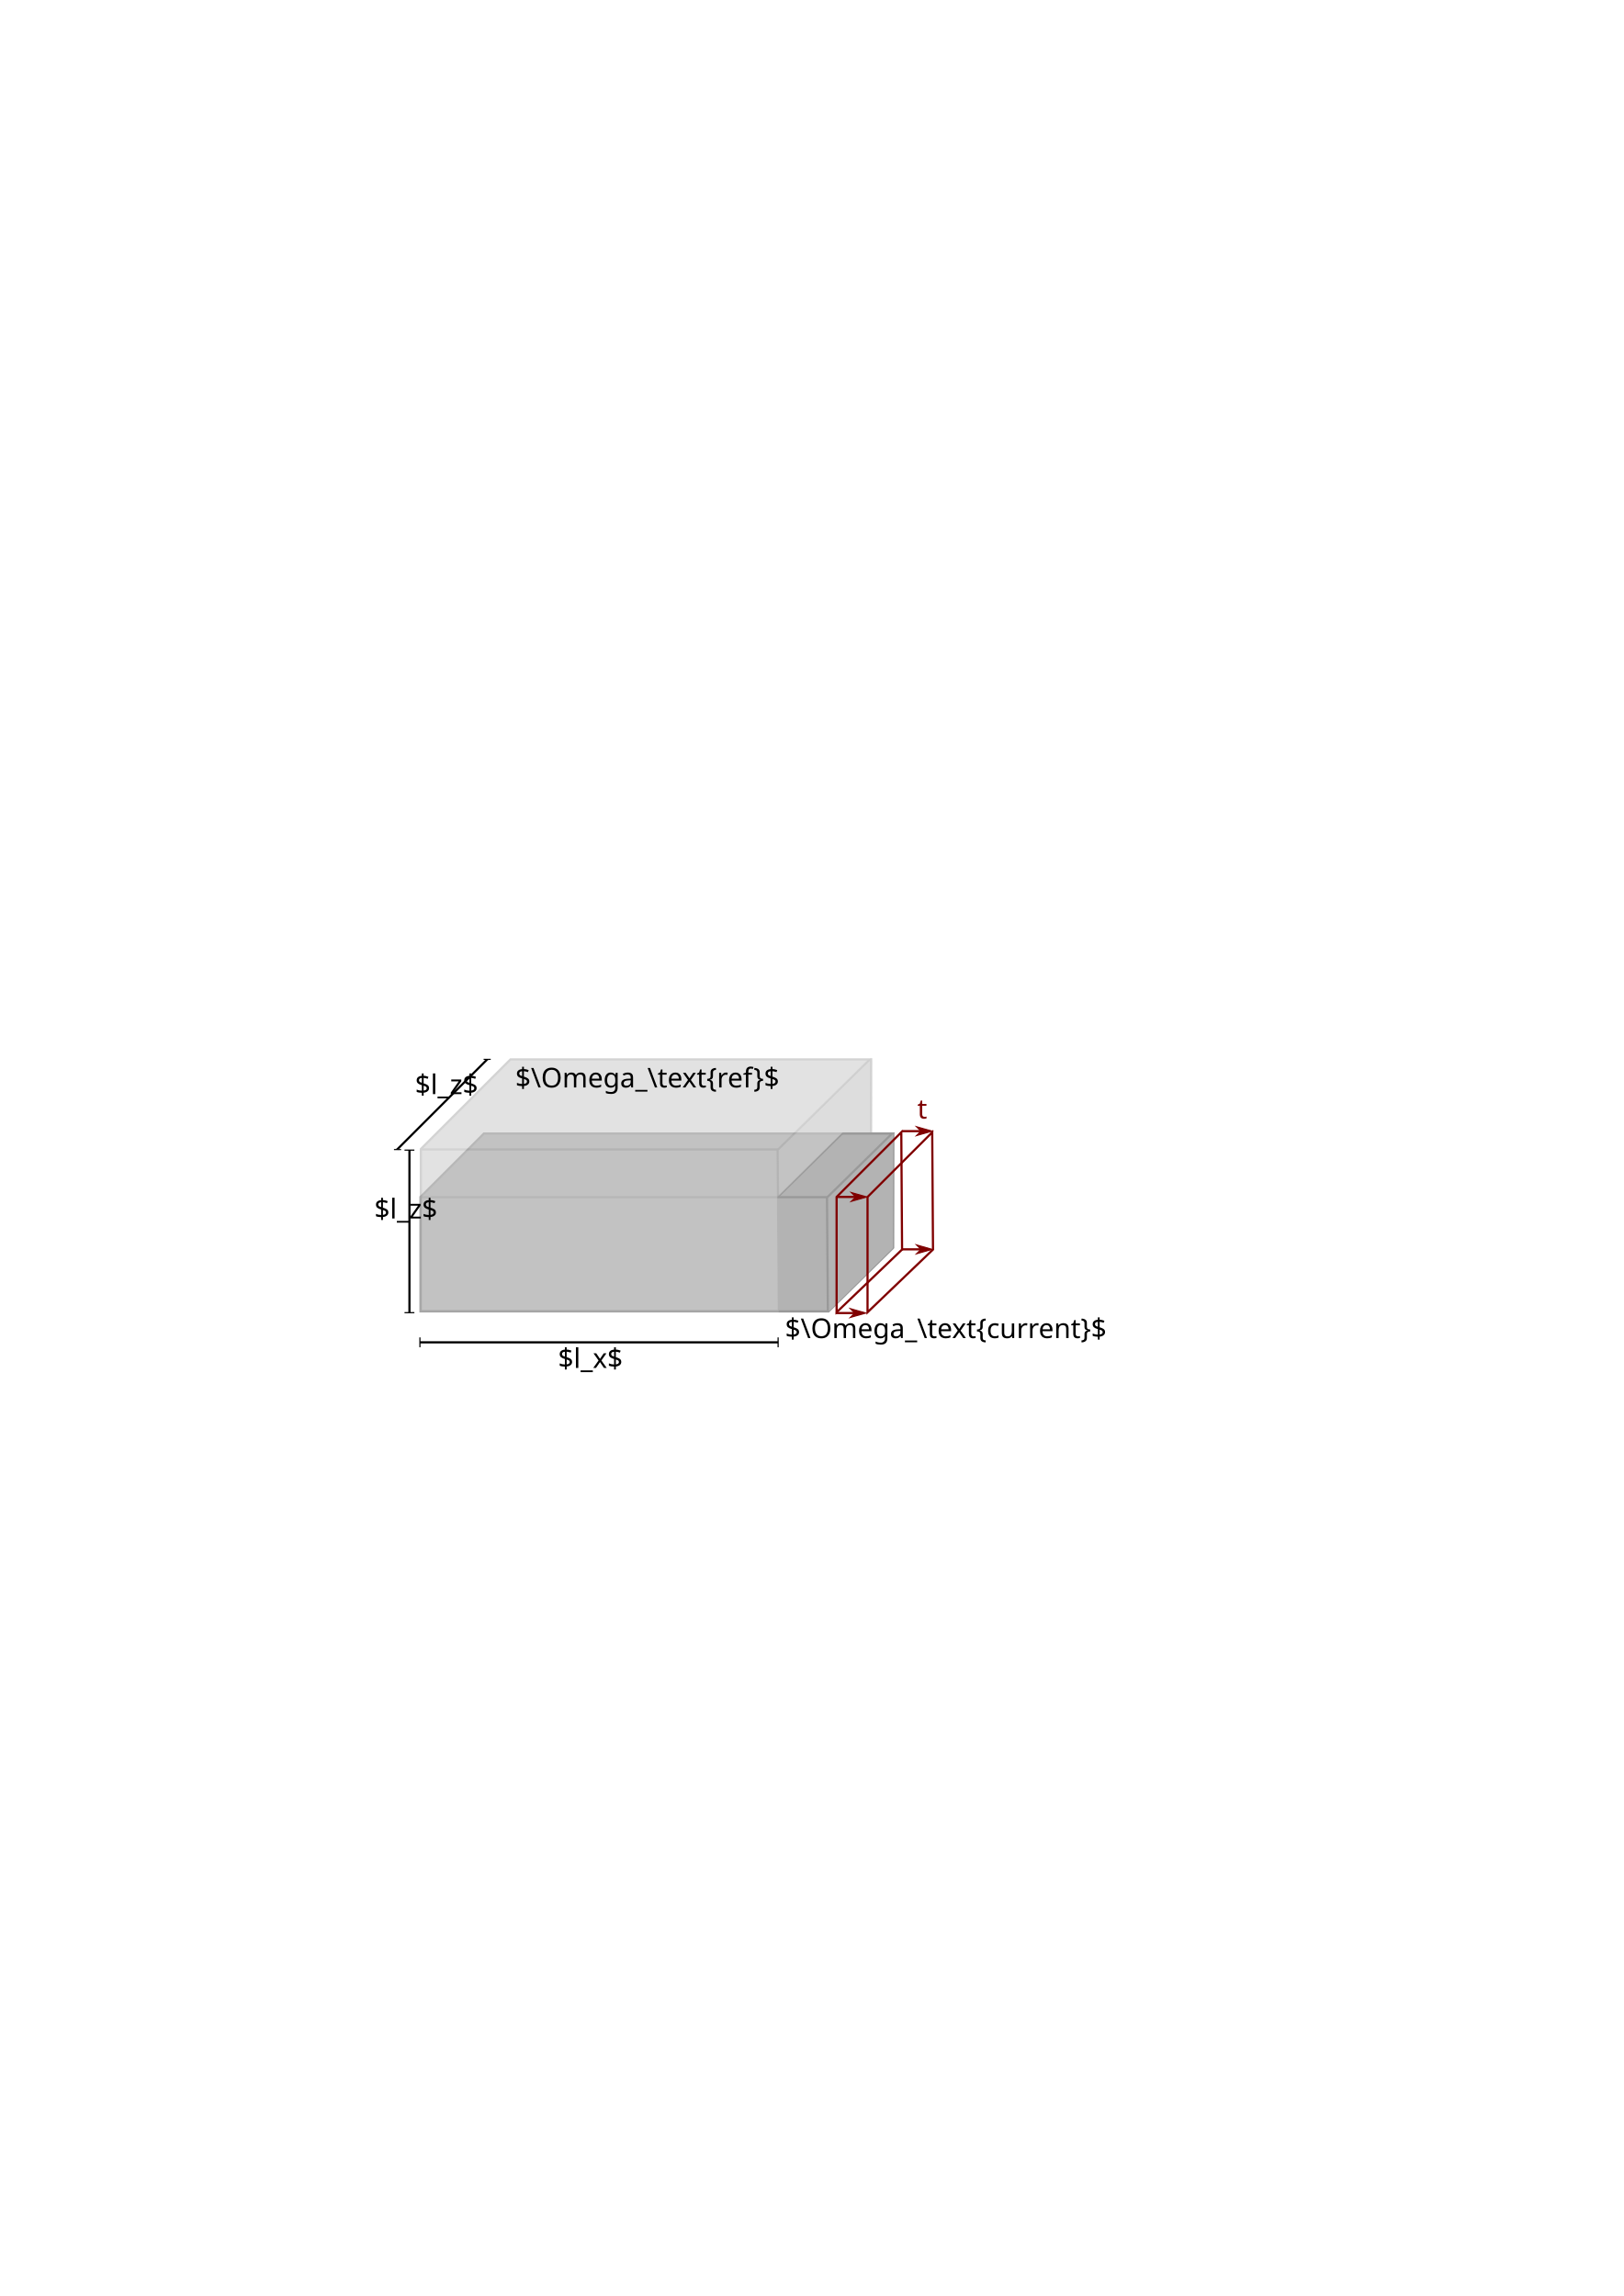
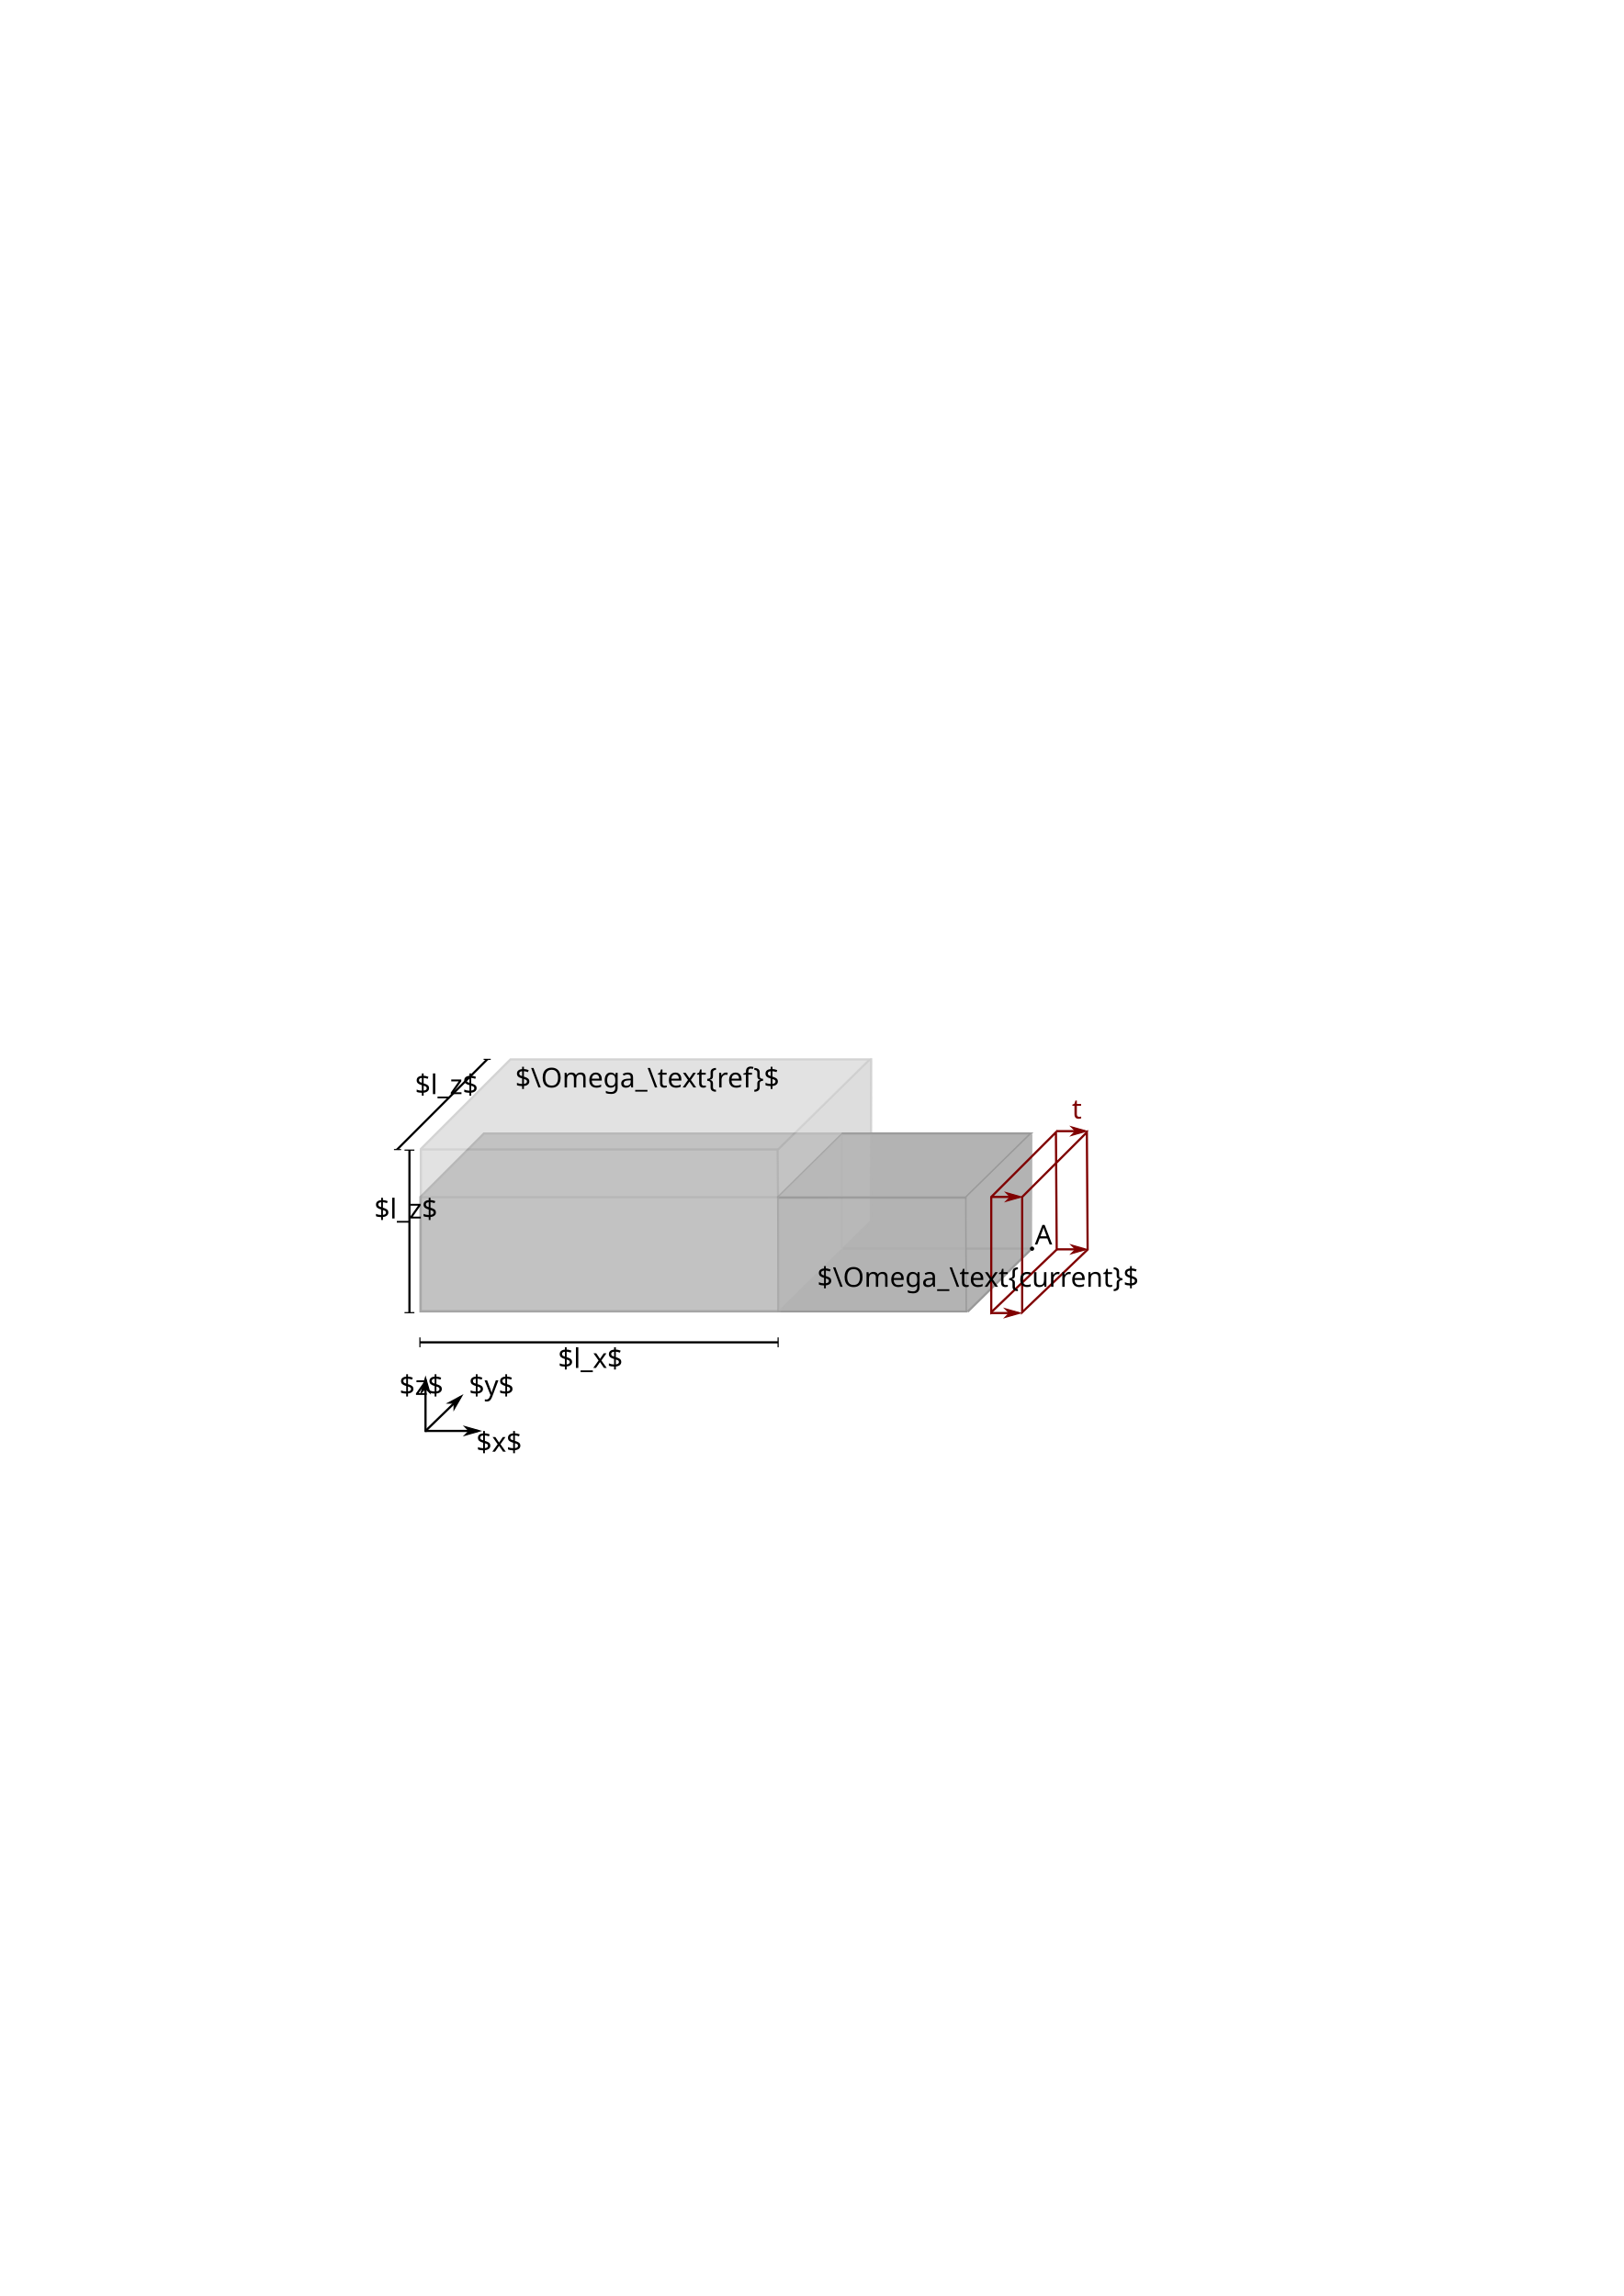
<svg xmlns="http://www.w3.org/2000/svg" width="210mm" height="297mm" viewBox="0 0 744.094 1052.362" id="svg2" version="1.1">
  <defs id="defs4">
+     <marker orient="auto" refY="0.0" refX="0.0" id="marker4517" style="overflow:visible;">
+       <path id="path4519" d="M 0.0,0.0 L 5.0,-5.0 L -12.5,0.0 L 5.0,5.0 L 0.0,0.0 z " style="fill-rule:evenodd;stroke:#000000;stroke-width:1pt;stroke-opacity:1;fill:#000000;fill-opacity:1" transform="scale(0.4) rotate(180) translate(10,0)" />
+     </marker>
+     <marker style="overflow:visible;" id="marker4503" refX="0.0" refY="0.0" orient="auto">
+       <path transform="scale(0.4) rotate(180) translate(10,0)" style="fill-rule:evenodd;stroke:#000000;stroke-width:1pt;stroke-opacity:1;fill:#000000;fill-opacity:1" d="M 0.0,0.0 L 5.0,-5.0 L -12.5,0.0 L 5.0,5.0 L 0.0,0.0 z " id="path4505" />
+     </marker>
+     <marker orient="auto" refY="0.0" refX="0.0" id="marker4498" style="overflow:visible;">
+       <path id="path4251" d="M 0.0,0.0 L 5.0,-5.0 L -12.5,0.0 L 5.0,5.0 L 0.0,0.0 z " style="fill-rule:evenodd;stroke:#000000;stroke-width:1pt;stroke-opacity:1;fill:#000000;fill-opacity:1" transform="scale(0.4) rotate(180) translate(10,0)" />
+     </marker>
    <marker orient="auto" refY="0.0" refX="0.0" id="marker6719" style="overflow:visible">
      <path id="path6721" d="M 0.0,5.65 L 0.0,-5.65" style="fill:none;fill-opacity:0.75;fill-rule:evenodd;stroke:#000000;stroke-width:1pt;stroke-opacity:1" transform="scale(0.4)" />
    </marker>
    <marker orient="auto" refY="0.0" refX="0.0" id="DiamondMstart" style="overflow:visible">
      <path id="path4427" d="M 0,-7.071 L -7.071,0 L 0,7.071 L 7.071,0 L 0,-7.071 z " style="fill-rule:evenodd;stroke:#000000;stroke-width:1pt;stroke-opacity:1;fill:#000000;fill-opacity:1" transform="scale(0.4) translate(6.5,0)" />
    </marker>
    <marker orient="auto" refY="0.0" refX="0.0" id="StopM" style="overflow:visible">
      <path id="path4508" d="M 0.0,5.65 L 0.0,-5.65" style="fill:none;fill-opacity:0.75;fill-rule:evenodd;stroke:#000000;stroke-width:1pt;stroke-opacity:1" transform="scale(0.4)" />
    </marker>
    <marker style="overflow:visible" id="DistanceEnd" refX="0.0" refY="0.0" orient="auto">
      <g id="g2301" style="stroke:#000000;stroke-opacity:1;fill:#000000;fill-opacity:1">
        <path style="fill:#000000;stroke:#000000;stroke-width:1.15;stroke-linecap:square;stroke-opacity:1;fill-opacity:1" d="M 0,0 L -2,0" id="path2316" />
        <path style="fill:#000000;fill-rule:evenodd;stroke:#000000;stroke-opacity:1;fill-opacity:1" d="M 0,0 L -13,4 L -9,0 -13,-4 L 0,0 z " id="path2312" />
        <path style="fill:#000000;stroke:#000000;stroke-width:1;stroke-linecap:square;stroke-opacity:1;fill-opacity:1" d="M 0,-4 L 0,40" id="path2314" />
      </g>
    </marker>
    <marker style="overflow:visible" id="DistanceStart" refX="0.0" refY="0.0" orient="auto">
      <g id="g2300" style="stroke:#000000;stroke-opacity:1;fill:#000000;fill-opacity:1">
        <path style="fill:#000000;stroke:#000000;stroke-width:1.15;stroke-linecap:square;stroke-opacity:1;fill-opacity:1" d="M 0,0 L 2,0" id="path2306" />
        <path style="fill:#000000;fill-rule:evenodd;stroke:#000000;stroke-opacity:1;fill-opacity:1" d="M 0,0 L 13,4 L 9,0 13,-4 L 0,0 z " id="path2302" />
        <path style="fill:#000000;stroke:#000000;stroke-width:1;stroke-linecap:square;stroke-opacity:1;fill-opacity:1" d="M 0,-4 L 0,40" id="path2304" />
      </g>
    </marker>
    <marker style="overflow:visible;" id="marker5886" refX="0.0" refY="0.0" orient="auto">
      <path transform="scale(0.4) rotate(180) translate(10,0)" style="fill-rule:evenodd;stroke:#800000;stroke-width:1pt;stroke-opacity:1;fill:#800000;fill-opacity:1" d="M 0.0,0.0 L 5.0,-5.0 L -12.5,0.0 L 5.0,5.0 L 0.0,0.0 z " id="path5888" />
    </marker>
    <marker orient="auto" refY="0.0" refX="0.0" id="marker5574" style="overflow:visible;">
      <path id="path5576" d="M 0.0,0.0 L 5.0,-5.0 L -12.5,0.0 L 5.0,5.0 L 0.0,0.0 z " style="fill-rule:evenodd;stroke:#800000;stroke-width:1pt;stroke-opacity:1;fill:#800000;fill-opacity:1" transform="scale(0.4) rotate(180) translate(10,0)" />
    </marker>
    <marker style="overflow:visible;" id="marker4746" refX="0.0" refY="0.0" orient="auto">
      <path transform="scale(0.4) rotate(180) translate(10,0)" style="fill-rule:evenodd;stroke:#800000;stroke-width:1pt;stroke-opacity:1;fill:#800000;fill-opacity:1" d="M 0.0,0.0 L 5.0,-5.0 L -12.5,0.0 L 5.0,5.0 L 0.0,0.0 z " id="path4748" />
    </marker>
    <marker orient="auto" refY="0.0" refX="0.0" id="marker4638" style="overflow:visible;">
      <path id="path4640" d="M 0.0,0.0 L 5.0,-5.0 L -12.5,0.0 L 5.0,5.0 L 0.0,0.0 z " style="fill-rule:evenodd;stroke:#800000;stroke-width:1pt;stroke-opacity:1;fill:#800000;fill-opacity:1" transform="scale(0.4) rotate(180) translate(10,0)" />
    </marker>
    <marker orient="auto" refY="0.0" refX="0.0" id="Arrow1Mend" style="overflow:visible;">
      <path id="path4345" d="M 0.0,0.0 L 5.0,-5.0 L -12.5,0.0 L 5.0,5.0 L 0.0,0.0 z " style="fill-rule:evenodd;stroke:#800000;stroke-width:1pt;stroke-opacity:1;fill:#800000;fill-opacity:1" transform="scale(0.4) rotate(180) translate(10,0)" />
    </marker>
    <marker orient="auto" refY="0.0" refX="0.0" id="Arrow1Lend" style="overflow:visible;">
      <path id="path4339" d="M 0.0,0.0 L 5.0,-5.0 L -12.5,0.0 L 5.0,5.0 L 0.0,0.0 z " style="fill-rule:evenodd;stroke:#800000;stroke-width:1pt;stroke-opacity:1;fill:#800000;fill-opacity:1" transform="scale(0.8) rotate(180) translate(12.5,0)" />
    </marker>
    <clipPath clipPathUnits="userSpaceOnUse" id="clipPath4256-7">
      <path style="fill:none;fill-rule:evenodd;stroke:#000000;stroke-width:1px;stroke-linecap:butt;stroke-linejoin:miter;stroke-opacity:1" d="m 356.963,604.107 -0.505,-55.432 32.199,-31.946 36.113,-3.03 -12.248,95.081 -55.937,1.01 z" id="path4258-5" />
    </clipPath>
    <marker orient="auto" refY="0" refX="0" id="StopM-9" style="overflow:visible">
      <path id="path4508-3" d="M 0,5.65 0,-5.65" style="fill:none;fill-opacity:0.75;fill-rule:evenodd;stroke:#000000;stroke-width:1pt;stroke-opacity:1" transform="scale(0.4,0.4)" />
    </marker>
    <marker orient="auto" refY="0" refX="0" id="marker6719-7" style="overflow:visible">
      <path id="path6721-8" d="M 0,5.65 0,-5.65" style="fill:none;fill-opacity:0.75;fill-rule:evenodd;stroke:#000000;stroke-width:1pt;stroke-opacity:1" transform="scale(0.4,0.4)" />
    </marker>
    <marker orient="auto" refY="0" refX="0" id="StopM-9-9" style="overflow:visible">
      <path id="path4508-3-0" d="M 0,5.65 0,-5.65" style="fill:none;fill-opacity:0.75;fill-rule:evenodd;stroke:#000000;stroke-width:1pt;stroke-opacity:1" transform="scale(0.4,0.4)" />
    </marker>
    <marker orient="auto" refY="0" refX="0" id="marker6719-7-9" style="overflow:visible">
      <path id="path6721-8-8" d="M 0,5.65 0,-5.65" style="fill:none;fill-opacity:0.75;fill-rule:evenodd;stroke:#000000;stroke-width:1pt;stroke-opacity:1" transform="scale(0.4,0.4)" />
    </marker>
  </defs>
  <g id="layer1">
-     <text id="text6342" y="613.296" x="359.734" style="font-style:normal;font-variant:normal;font-weight:500;font-stretch:normal;font-size:31.25px;line-height:125%;font-family:'CMU Serif';-inkscape-font-specification:'CMU Serif, Medium';text-align:start;letter-spacing:0px;word-spacing:0px;writing-mode:lr-tb;text-anchor:start;fill:#000000;fill-opacity:1;stroke:none;stroke-width:1px;stroke-linecap:butt;stroke-linejoin:miter;stroke-opacity:1" xml:space="preserve">
-       <tspan style="font-size:12.5px" y="613.296" x="359.734" id="tspan6344">$\Omega_\text{current}$</tspan>
-     </text>
    <path id="path4197" d="m 409.423,571.836 -29.812,29.322" style="fill:none;fill-rule:evenodd;stroke:#999999;stroke-width:1;stroke-linecap:butt;stroke-linejoin:miter;stroke-miterlimit:4;stroke-dasharray:none;stroke-opacity:1" />
-     <g id="g4235" clip-path="none">
-       <g id="g4229">
-         <path style="fill:#b3b3b3;fill-rule:evenodd;stroke:#000000;stroke-width:0;stroke-linecap:butt;stroke-linejoin:miter;stroke-opacity:1;stroke-miterlimit:4;stroke-dasharray:none" d="m 379.152,548.835 29.955,-29.375 0.357,0.625 -0.134,51.786 -29.554,29.196 -0.312,-0.759 z" id="path4227" />
-         <g id="g4223" style="stroke:#999999;fill:#b3b3b3">
-           <path style="fill:#b3b3b3;fill-rule:evenodd;stroke:#999999;stroke-width:1;stroke-linecap:butt;stroke-linejoin:miter;stroke-miterlimit:4;stroke-dasharray:none;stroke-opacity:1" d="m 192.71,597.016 0,-48.433 29.021,-29.021 187.203,0 -29.812,29.322 0.401,52.17 -186.813,0 z" id="path4191" />
-           <path style="fill:#b3b3b3;fill-rule:evenodd;stroke:#999999;stroke-width:1;stroke-linecap:butt;stroke-linejoin:miter;stroke-miterlimit:4;stroke-dasharray:none;stroke-opacity:1" d="m 192.947,548.712 186.364,0" id="path4193" />
-         </g>
+     <g id="g4229" clip-path="none">
+       <path id="path4227" d="m 379.152,548.835 29.955,-29.375 0.357,0.625 -0.134,51.786 -29.554,29.196 -0.312,-0.759 z" style="fill:#b3b3b3;fill-rule:evenodd;stroke:#000000;stroke-width:0;stroke-linecap:butt;stroke-linejoin:miter;stroke-miterlimit:4;stroke-dasharray:none;stroke-opacity:1" />
+       <g style="fill:#b3b3b3;stroke:#999999" id="g4223">
+         <path id="path4191" d="m 192.71,597.016 0,-48.433 29.021,-29.021 250.629,0 -29.812,29.322 0.401,52.17 -250.239,0 z" style="fill:#b3b3b3;fill-rule:evenodd;stroke:#999999;stroke-width:1;stroke-linecap:butt;stroke-linejoin:miter;stroke-miterlimit:4;stroke-dasharray:none;stroke-opacity:1" />
+         <path id="path4193" d="m 192.947,548.712 186.364,0" style="fill:#b3b3b3;fill-rule:evenodd;stroke:#999999;stroke-width:1;stroke-linecap:butt;stroke-linejoin:miter;stroke-miterlimit:4;stroke-dasharray:none;stroke-opacity:1" />
      </g>
-       <path style="fill:#999999;fill-rule:evenodd;stroke:#999999;stroke-width:1;stroke-linecap:butt;stroke-linejoin:miter;stroke-miterlimit:4;stroke-dasharray:none;stroke-opacity:1" d="m 386.187,519.419 -29.812,29.322" id="path4191-6" />
    </g>
-     <path style="fill:#999999;fill-rule:evenodd;stroke:#999999;stroke-width:1;stroke-linecap:butt;stroke-linejoin:miter;stroke-miterlimit:4;stroke-dasharray:none;stroke-opacity:1" d="m 409.41,519.253 -0.087,52.832" id="path4199" />
+     <path id="path4191-6" d="m 386.187,519.419 -29.812,29.322" style="fill:#999999;fill-rule:evenodd;stroke:#999999;stroke-width:1;stroke-linecap:butt;stroke-linejoin:miter;stroke-miterlimit:4;stroke-dasharray:none;stroke-opacity:1" />
+     <path style="fill:#999999;fill-rule:evenodd;stroke:#999999;stroke-width:1;stroke-linecap:butt;stroke-linejoin:miter;stroke-miterlimit:4;stroke-dasharray:none;stroke-opacity:1" d="m 385.852,519.253 -0.087,52.832" id="path4199" />
    <g id="g4245" transform="translate(0,-106.2992)" style="opacity:0.663">
      <path id="path4243" d="m 357.089,706.827 1.136,-0.631 40.848,-40.217 0,-74.309 -0.821,0.253 -41.795,41.479 z" style="fill:#cccccc;fill-rule:evenodd;stroke:#000000;stroke-width:0;stroke-linecap:butt;stroke-linejoin:miter;stroke-miterlimit:4;stroke-dasharray:none;stroke-opacity:1" />
      <g transform="translate(0,106.2992)" style="opacity:0.876;fill:#cccccc;stroke:#b3b3b3" id="g4182">
        <path style="fill:#cccccc;fill-rule:evenodd;stroke:#b3b3b3;stroke-width:1px;stroke-linecap:butt;stroke-linejoin:miter;stroke-opacity:1" d="m 192.857,595.191 0,-68.543 41.071,-41.071 164.643,0 -42.191,41.497 0.568,73.832 -164.091,0 z" id="path4136" />
        <path style="fill:#cccccc;fill-rule:evenodd;stroke:#b3b3b3;stroke-width:1px;stroke-linecap:butt;stroke-linejoin:miter;stroke-opacity:1" d="m 193.192,526.83 163.455,0" id="path4138" />
        <g style="fill:#cccccc;stroke:#b3b3b3" id="g4178">
          <path id="path4136-3" d="m 399.264,559.556 -42.191,41.497" style="fill:#cccccc;fill-rule:evenodd;stroke:#b3b3b3;stroke-width:1px;stroke-linecap:butt;stroke-linejoin:miter;stroke-opacity:1" />
          <path style="fill:#cccccc;fill-rule:evenodd;stroke:#b3b3b3;stroke-width:1px;stroke-linecap:butt;stroke-linejoin:miter;stroke-opacity:1" d="m 399.244,485.139 -0.124,74.77" id="path4176" />
        </g>
      </g>
    </g>
-     <g transform="translate(-0.1391715,0.00575961)" id="g4235-3" clip-path="url(#clipPath4256-7)">
-       <g id="g4229-5">
-         <path style="fill:#b3b3b3;fill-rule:evenodd;stroke:#000000;stroke-width:0;stroke-linecap:butt;stroke-linejoin:miter;stroke-miterlimit:4;stroke-dasharray:none;stroke-opacity:1" d="m 379.152,548.835 29.955,-29.375 0.357,0.625 -0.134,51.786 -29.554,29.196 -0.312,-0.759 z" id="path4227-6" />
-         <g id="g4223-2" style="fill:#b3b3b3;stroke:#999999">
-           <path style="fill:#b3b3b3;fill-rule:evenodd;stroke:#999999;stroke-width:1;stroke-linecap:butt;stroke-linejoin:miter;stroke-miterlimit:4;stroke-dasharray:none;stroke-opacity:1" d="m 192.71,597.016 0,-48.433 29.021,-29.021 187.203,0 -29.812,29.322 0.401,52.17 -186.813,0 z" id="path4191-9" />
-           <path style="fill:#b3b3b3;fill-rule:evenodd;stroke:#999999;stroke-width:1;stroke-linecap:butt;stroke-linejoin:miter;stroke-miterlimit:4;stroke-dasharray:none;stroke-opacity:1" d="m 192.947,548.712 186.364,0" id="path4193-1" />
-         </g>
-       </g>
-       <path style="fill:#999999;fill-rule:evenodd;stroke:#999999;stroke-width:1;stroke-linecap:butt;stroke-linejoin:miter;stroke-miterlimit:4;stroke-dasharray:none;stroke-opacity:1" d="m 386.187,519.419 -29.812,29.322" id="path4191-6-2" />
+     <path style="fill:#b3b3b3;fill-rule:evenodd;stroke:#000000;stroke-width:0;stroke-linecap:butt;stroke-linejoin:miter;stroke-miterlimit:4;stroke-dasharray:none;stroke-opacity:1" d="m 442.792,548.841 29.955,-29.375 0.357,0.625 -0.134,51.786 -29.554,29.196 -0.312,-0.759 z" id="path4227-6" />
+     <g id="g4223-2" style="fill:#b3b3b3;stroke:#999999" transform="translate(63.64035,0.00575961)">
+       <path style="fill:#b3b3b3;fill-rule:evenodd;stroke:#999999;stroke-width:1;stroke-linecap:butt;stroke-linejoin:miter;stroke-miterlimit:4;stroke-dasharray:none;stroke-opacity:1" d="m 293.356,548.712 85.954,0" id="path4193-1" />
    </g>
-     <path style="fill:none;fill-rule:evenodd;stroke:#800000;stroke-width:1px;stroke-linecap:butt;stroke-linejoin:miter;stroke-opacity:1" d="m 383.393,548.612 0,52.857 30,-28.75 -0.357,-53.75 z" id="path4326" />
-     <path id="path4328" d="m 397.566,548.612 0,52.857 30,-28.75 -0.357,-53.75 z" style="fill:none;fill-rule:evenodd;stroke:#800000;stroke-width:1px;stroke-linecap:butt;stroke-linejoin:miter;stroke-opacity:1" />
-     <path style="fill:none;fill-rule:evenodd;stroke:#800000;stroke-width:1px;stroke-linecap:butt;stroke-linejoin:miter;stroke-opacity:1;marker-end:url(#marker4638)" d="m 383.438,548.612 12.723,0" id="path4330" />
-     <path id="path4744" d="m 413.348,572.63 12.723,0" style="fill:none;fill-rule:evenodd;stroke:#800000;stroke-width:1px;stroke-linecap:butt;stroke-linejoin:miter;stroke-opacity:1;marker-end:url(#marker4746)" />
-     <path style="fill:none;fill-rule:evenodd;stroke:#800000;stroke-width:1px;stroke-linecap:butt;stroke-linejoin:miter;stroke-opacity:1;marker-end:url(#marker5574)" d="m 382.991,601.826 12.723,0" id="path5572" />
-     <path id="path5884" d="m 413.342,518.456 12.723,0" style="fill:none;fill-rule:evenodd;stroke:#800000;stroke-width:1px;stroke-linecap:butt;stroke-linejoin:miter;stroke-opacity:1;marker-end:url(#marker5886)" />
-     <text xml:space="preserve" style="font-style:normal;font-variant:normal;font-weight:500;font-stretch:normal;font-size:31.25px;line-height:125%;font-family:'CMU Serif';-inkscape-font-specification:'CMU Serif, Medium';text-align:start;letter-spacing:0px;word-spacing:0px;writing-mode:lr-tb;text-anchor:start;fill:#800000;fill-opacity:1;stroke:none;stroke-width:1px;stroke-linecap:butt;stroke-linejoin:miter;stroke-opacity:1" x="420.37" y="512.674" id="text6334">
-       <tspan id="tspan6336" x="420.37" y="512.674" style="font-size:12.5px;fill:#800000">t</tspan>
-     </text>
+     <path id="path4191-6-2" d="m 473.297,571.867 -29.812,29.322" style="fill:#999999;fill-rule:evenodd;stroke:#999999;stroke-width:1;stroke-linecap:butt;stroke-linejoin:miter;stroke-miterlimit:4;stroke-dasharray:none;stroke-opacity:1" />
    <text xml:space="preserve" style="font-style:normal;font-variant:normal;font-weight:500;font-stretch:normal;font-size:31.25px;line-height:125%;font-family:'CMU Serif';-inkscape-font-specification:'CMU Serif, Medium';text-align:start;letter-spacing:0px;word-spacing:0px;writing-mode:lr-tb;text-anchor:start;fill:#000000;fill-opacity:1;stroke:none;stroke-width:1px;stroke-linecap:butt;stroke-linejoin:miter;stroke-opacity:1" x="236.12" y="498.418" id="text6338">
      <tspan id="tspan6340" x="236.12" y="498.418" style="font-size:12.5px">$\Omega_\text{ref}$</tspan>
    </text>
    <path style="fill:none;fill-rule:evenodd;stroke:#000000;stroke-width:1px;stroke-linecap:butt;stroke-linejoin:miter;stroke-opacity:1;marker-start:url(#StopM);marker-end:url(#marker6719)" d="m 192.434,615.25 164.15,0" id="path6346" />
    <text xml:space="preserve" style="font-style:normal;font-variant:normal;font-weight:500;font-stretch:normal;font-size:31.25px;line-height:125%;font-family:'CMU Serif';-inkscape-font-specification:'CMU Serif, Medium';text-align:start;letter-spacing:0px;word-spacing:0px;writing-mode:lr-tb;text-anchor:start;fill:#000000;fill-opacity:1;stroke:none;stroke-width:1px;stroke-linecap:butt;stroke-linejoin:miter;stroke-opacity:1" x="255.72" y="626.987" id="text6825">
      <tspan x="255.72" y="626.987" id="tspan6829" style="font-size:12.5px">$l_x$</tspan>
    </text>
    <path style="fill:none;fill-rule:evenodd;stroke:#000000;stroke-width:1px;stroke-linecap:butt;stroke-linejoin:miter;stroke-opacity:1;marker-start:url(#StopM-9);marker-end:url(#marker6719-7)" d="m 187.636,601.65 0,-74.499" id="path6346-7" />
    <text xml:space="preserve" style="font-style:normal;font-variant:normal;font-weight:500;font-stretch:normal;font-size:31.25px;line-height:125%;font-family:'CMU Serif';-inkscape-font-specification:'CMU Serif, Medium';text-align:start;letter-spacing:0px;word-spacing:0px;writing-mode:lr-tb;text-anchor:start;fill:#000000;fill-opacity:1;stroke:none;stroke-width:1px;stroke-linecap:butt;stroke-linejoin:miter;stroke-opacity:1" x="171.518" y="558.471" id="text6825-4">
      <tspan x="171.518" y="558.471" id="tspan6829-1" style="font-size:12.5px">$l_z$</tspan>
    </text>
    <g id="g9964" transform="translate(-10.62992,0)">
      <path id="path6346-7-8" d="m 192.717,526.773 41.078,-41.086" style="fill:none;fill-rule:evenodd;stroke:#000000;stroke-width:1px;stroke-linecap:butt;stroke-linejoin:miter;stroke-opacity:1" />
      <path id="path9943" d="m 191.171,526.893 3.267,0" style="fill:none;fill-rule:evenodd;stroke:#000000;stroke-width:0.5;stroke-linecap:butt;stroke-linejoin:miter;stroke-miterlimit:4;stroke-dasharray:none;stroke-opacity:1" />
      <path id="path9943-5" d="m 232.25,485.545 3.267,0" style="fill:none;fill-rule:evenodd;stroke:#000000;stroke-width:0.5;stroke-linecap:butt;stroke-linejoin:miter;stroke-miterlimit:4;stroke-dasharray:none;stroke-opacity:1" />
      <path id="path9960" d="m 234.125,486.034 -0.043,0.07 0.418,-0.359 -0.883,-0.164 0.238,0.516 z" style="fill:#000000;fill-rule:evenodd;stroke:none;stroke-width:1px;stroke-linecap:butt;stroke-linejoin:miter;stroke-opacity:1" />
      <path id="path9962" d="m 192.629,526.151 -0.816,0.82 1.316,-0.027 z" style="fill:#000000;fill-rule:evenodd;stroke:none;stroke-width:1px;stroke-linecap:butt;stroke-linejoin:miter;stroke-opacity:1" />
    </g>
    <text xml:space="preserve" style="font-style:normal;font-variant:normal;font-weight:500;font-stretch:normal;font-size:31.25px;line-height:125%;font-family:'CMU Serif';-inkscape-font-specification:'CMU Serif, Medium';text-align:start;letter-spacing:0px;word-spacing:0px;writing-mode:lr-tb;text-anchor:start;fill:#000000;fill-opacity:1;stroke:none;stroke-width:1px;stroke-linecap:butt;stroke-linejoin:miter;stroke-opacity:1" x="190.167" y="501.49" id="text6825-4-8">
      <tspan x="190.167" y="501.49" id="tspan6829-1-4" style="font-size:12.5px">$l_z$</tspan>
    </text>
+     <g transform="translate(93.04747,23.57147)" style="fill:#b3b3b3;stroke:#999999;opacity:0.414" id="g4270">
+       <path id="path4272" d="m 293.356,548.712 85.954,0" style="fill:#b3b3b3;fill-rule:evenodd;stroke:#999999;stroke-width:1;stroke-linecap:butt;stroke-linejoin:miter;stroke-miterlimit:4;stroke-dasharray:none;stroke-opacity:1" />
+     </g>
+     <g id="g4238" transform="translate(70.86614,0)">
+       <g id="g4230">
+         <path style="fill:none;fill-rule:evenodd;stroke:#800000;stroke-width:1px;stroke-linecap:butt;stroke-linejoin:miter;stroke-opacity:1" d="m 383.393,548.612 0,52.857 30,-28.75 -0.357,-53.75 z" id="path4326" />
+         <path id="path4328" d="m 397.566,548.612 0,52.857 30,-28.75 -0.357,-53.75 z" style="fill:none;fill-rule:evenodd;stroke:#800000;stroke-width:1px;stroke-linecap:butt;stroke-linejoin:miter;stroke-opacity:1" />
+         <path style="fill:none;fill-rule:evenodd;stroke:#800000;stroke-width:1px;stroke-linecap:butt;stroke-linejoin:miter;stroke-opacity:1;marker-end:url(#marker4638)" d="m 383.438,548.612 12.723,0" id="path4330" />
+         <path id="path4744" d="m 413.348,572.63 12.723,0" style="fill:none;fill-rule:evenodd;stroke:#800000;stroke-width:1px;stroke-linecap:butt;stroke-linejoin:miter;stroke-opacity:1;marker-end:url(#marker4746)" />
+         <path style="fill:none;fill-rule:evenodd;stroke:#800000;stroke-width:1px;stroke-linecap:butt;stroke-linejoin:miter;stroke-opacity:1;marker-end:url(#marker5574)" d="m 382.991,601.826 12.723,0" id="path5572" />
+         <path id="path5884" d="m 413.342,518.456 12.723,0" style="fill:none;fill-rule:evenodd;stroke:#800000;stroke-width:1px;stroke-linecap:butt;stroke-linejoin:miter;stroke-opacity:1;marker-end:url(#marker5886)" />
+       </g>
+       <text id="text6334" y="512.674" x="420.37" style="font-style:normal;font-variant:normal;font-weight:500;font-stretch:normal;font-size:31.25px;line-height:125%;font-family:'CMU Serif';-inkscape-font-specification:'CMU Serif, Medium';text-align:start;letter-spacing:0px;word-spacing:0px;writing-mode:lr-tb;text-anchor:start;fill:#800000;fill-opacity:1;stroke:none;stroke-width:1px;stroke-linecap:butt;stroke-linejoin:miter;stroke-opacity:1" xml:space="preserve">
+         <tspan style="font-size:12.5px;fill:#800000" y="512.674" x="420.37" id="tspan6336">t</tspan>
+       </text>
+     </g>
+     <g transform="translate(92.48681,-29.0907)" style="fill:#b3b3b3;stroke:#999999" id="g4274">
+       <path id="path4276" d="m 293.356,548.712 85.954,0" style="fill:#b3b3b3;fill-rule:evenodd;stroke:#999999;stroke-width:1;stroke-linecap:butt;stroke-linejoin:miter;stroke-miterlimit:4;stroke-dasharray:none;stroke-opacity:1" />
+     </g>
+     <path style="fill:#b3b3b3;fill-rule:evenodd;stroke:#999999;stroke-width:0.5;stroke-linecap:butt;stroke-linejoin:miter;stroke-opacity:1;opacity:0.667;stroke-miterlimit:4;stroke-dasharray:none" d="m 385.904,519.469 -29.61,29.257 0,0.088 86.002,0 29.787,-29.257 0,-0.088 z" id="path4278" />
+     <rect style="opacity:0.667;fill:#b3b3b3;fill-opacity:1;stroke:#999999;stroke-width:0.5;stroke-linecap:butt;stroke-miterlimit:4;stroke-dasharray:none;stroke-dashoffset:0;stroke-opacity:1" id="rect4280" width="86.25" height="51.75" x="356.5" y="549.237" />
+     <text xml:space="preserve" style="font-style:normal;font-variant:normal;font-weight:500;font-stretch:normal;font-size:12.5px;line-height:125%;font-family:'CMU Serif';-inkscape-font-specification:'CMU Serif, Medium';text-align:start;letter-spacing:0px;word-spacing:0px;writing-mode:lr-tb;text-anchor:start;fill:#000000;fill-opacity:1;stroke:none;stroke-width:1px;stroke-linecap:butt;stroke-linejoin:miter;stroke-opacity:1" x="474.228" y="570.406" id="text4282">
+       <tspan id="tspan4284" x="474.228" y="570.406">A</tspan>
+     </text>
+     <circle style="opacity:1;fill:#000000;fill-opacity:1;stroke:#000000;stroke-width:0.5;stroke-linecap:butt;stroke-miterlimit:4;stroke-dasharray:none;stroke-dashoffset:0;stroke-opacity:1" id="path4286" cx="472.969" cy="572.331" r="0.719" />
+     <text id="text6342" y="589.796" x="374.484" style="font-style:normal;font-variant:normal;font-weight:500;font-stretch:normal;font-size:31.25px;line-height:125%;font-family:'CMU Serif';-inkscape-font-specification:'CMU Serif, Medium';text-align:start;letter-spacing:0px;word-spacing:0px;writing-mode:lr-tb;text-anchor:start;fill:#000000;fill-opacity:1;stroke:none;stroke-width:1px;stroke-linecap:butt;stroke-linejoin:miter;stroke-opacity:1" xml:space="preserve">
+       <tspan style="font-size:12.5px" y="589.796" x="374.484" id="tspan6344">$\Omega_\text{current}$</tspan>
+     </text>
+     <path style="fill:none;fill-rule:evenodd;stroke:#000000;stroke-width:1px;stroke-linecap:butt;stroke-linejoin:miter;stroke-opacity:1;marker-end:url(#marker4498)" d="m 195,655.862 24,0" id="path4236" />
+     <path id="path4501" d="m 195,656.362 0,-24" style="fill:none;fill-rule:evenodd;stroke:#000000;stroke-width:1px;stroke-linecap:butt;stroke-linejoin:miter;stroke-opacity:1;marker-end:url(#marker4503)" />
+     <text xml:space="preserve" style="font-style:normal;font-variant:normal;font-weight:500;font-stretch:normal;font-size:12.5px;line-height:125%;font-family:'CMU Serif';-inkscape-font-specification:'CMU Serif, Medium';text-align:start;letter-spacing:0px;word-spacing:0px;writing-mode:lr-tb;text-anchor:start;fill:#000000;fill-opacity:1;stroke:none;stroke-width:1px;stroke-linecap:butt;stroke-linejoin:miter;stroke-opacity:1" x="218.25" y="665.362" id="text4507">
+       <tspan id="tspan4509" x="218.25" y="665.362">$x$</tspan>
+     </text>
+     <text xml:space="preserve" style="font-style:normal;font-variant:normal;font-weight:500;font-stretch:normal;font-size:12.5px;line-height:125%;font-family:'CMU Serif';-inkscape-font-specification:'CMU Serif, Medium';text-align:start;letter-spacing:0px;word-spacing:0px;writing-mode:lr-tb;text-anchor:start;fill:#000000;fill-opacity:1;stroke:none;stroke-width:1px;stroke-linecap:butt;stroke-linejoin:miter;stroke-opacity:1" x="183" y="639.362" id="text4511">
+       <tspan id="tspan4513" x="183" y="639.362">$z$</tspan>
+     </text>
+     <path style="fill:none;fill-rule:evenodd;stroke:#000000;stroke-width:1px;stroke-linecap:butt;stroke-linejoin:miter;stroke-opacity:1;marker-end:url(#marker4517)" d="m 195,655.862 16,-15.5" id="path4515" />
+     <text id="text4521" y="639.362" x="214.89" style="font-style:normal;font-variant:normal;font-weight:500;font-stretch:normal;font-size:12.5px;line-height:125%;font-family:'CMU Serif';-inkscape-font-specification:'CMU Serif, Medium';text-align:start;letter-spacing:0px;word-spacing:0px;writing-mode:lr-tb;text-anchor:start;fill:#000000;fill-opacity:1;stroke:none;stroke-width:1px;stroke-linecap:butt;stroke-linejoin:miter;stroke-opacity:1" xml:space="preserve">
+       <tspan y="639.362" x="214.89" id="tspan4523">$y$</tspan>
+     </text>
  </g>
</svg>
